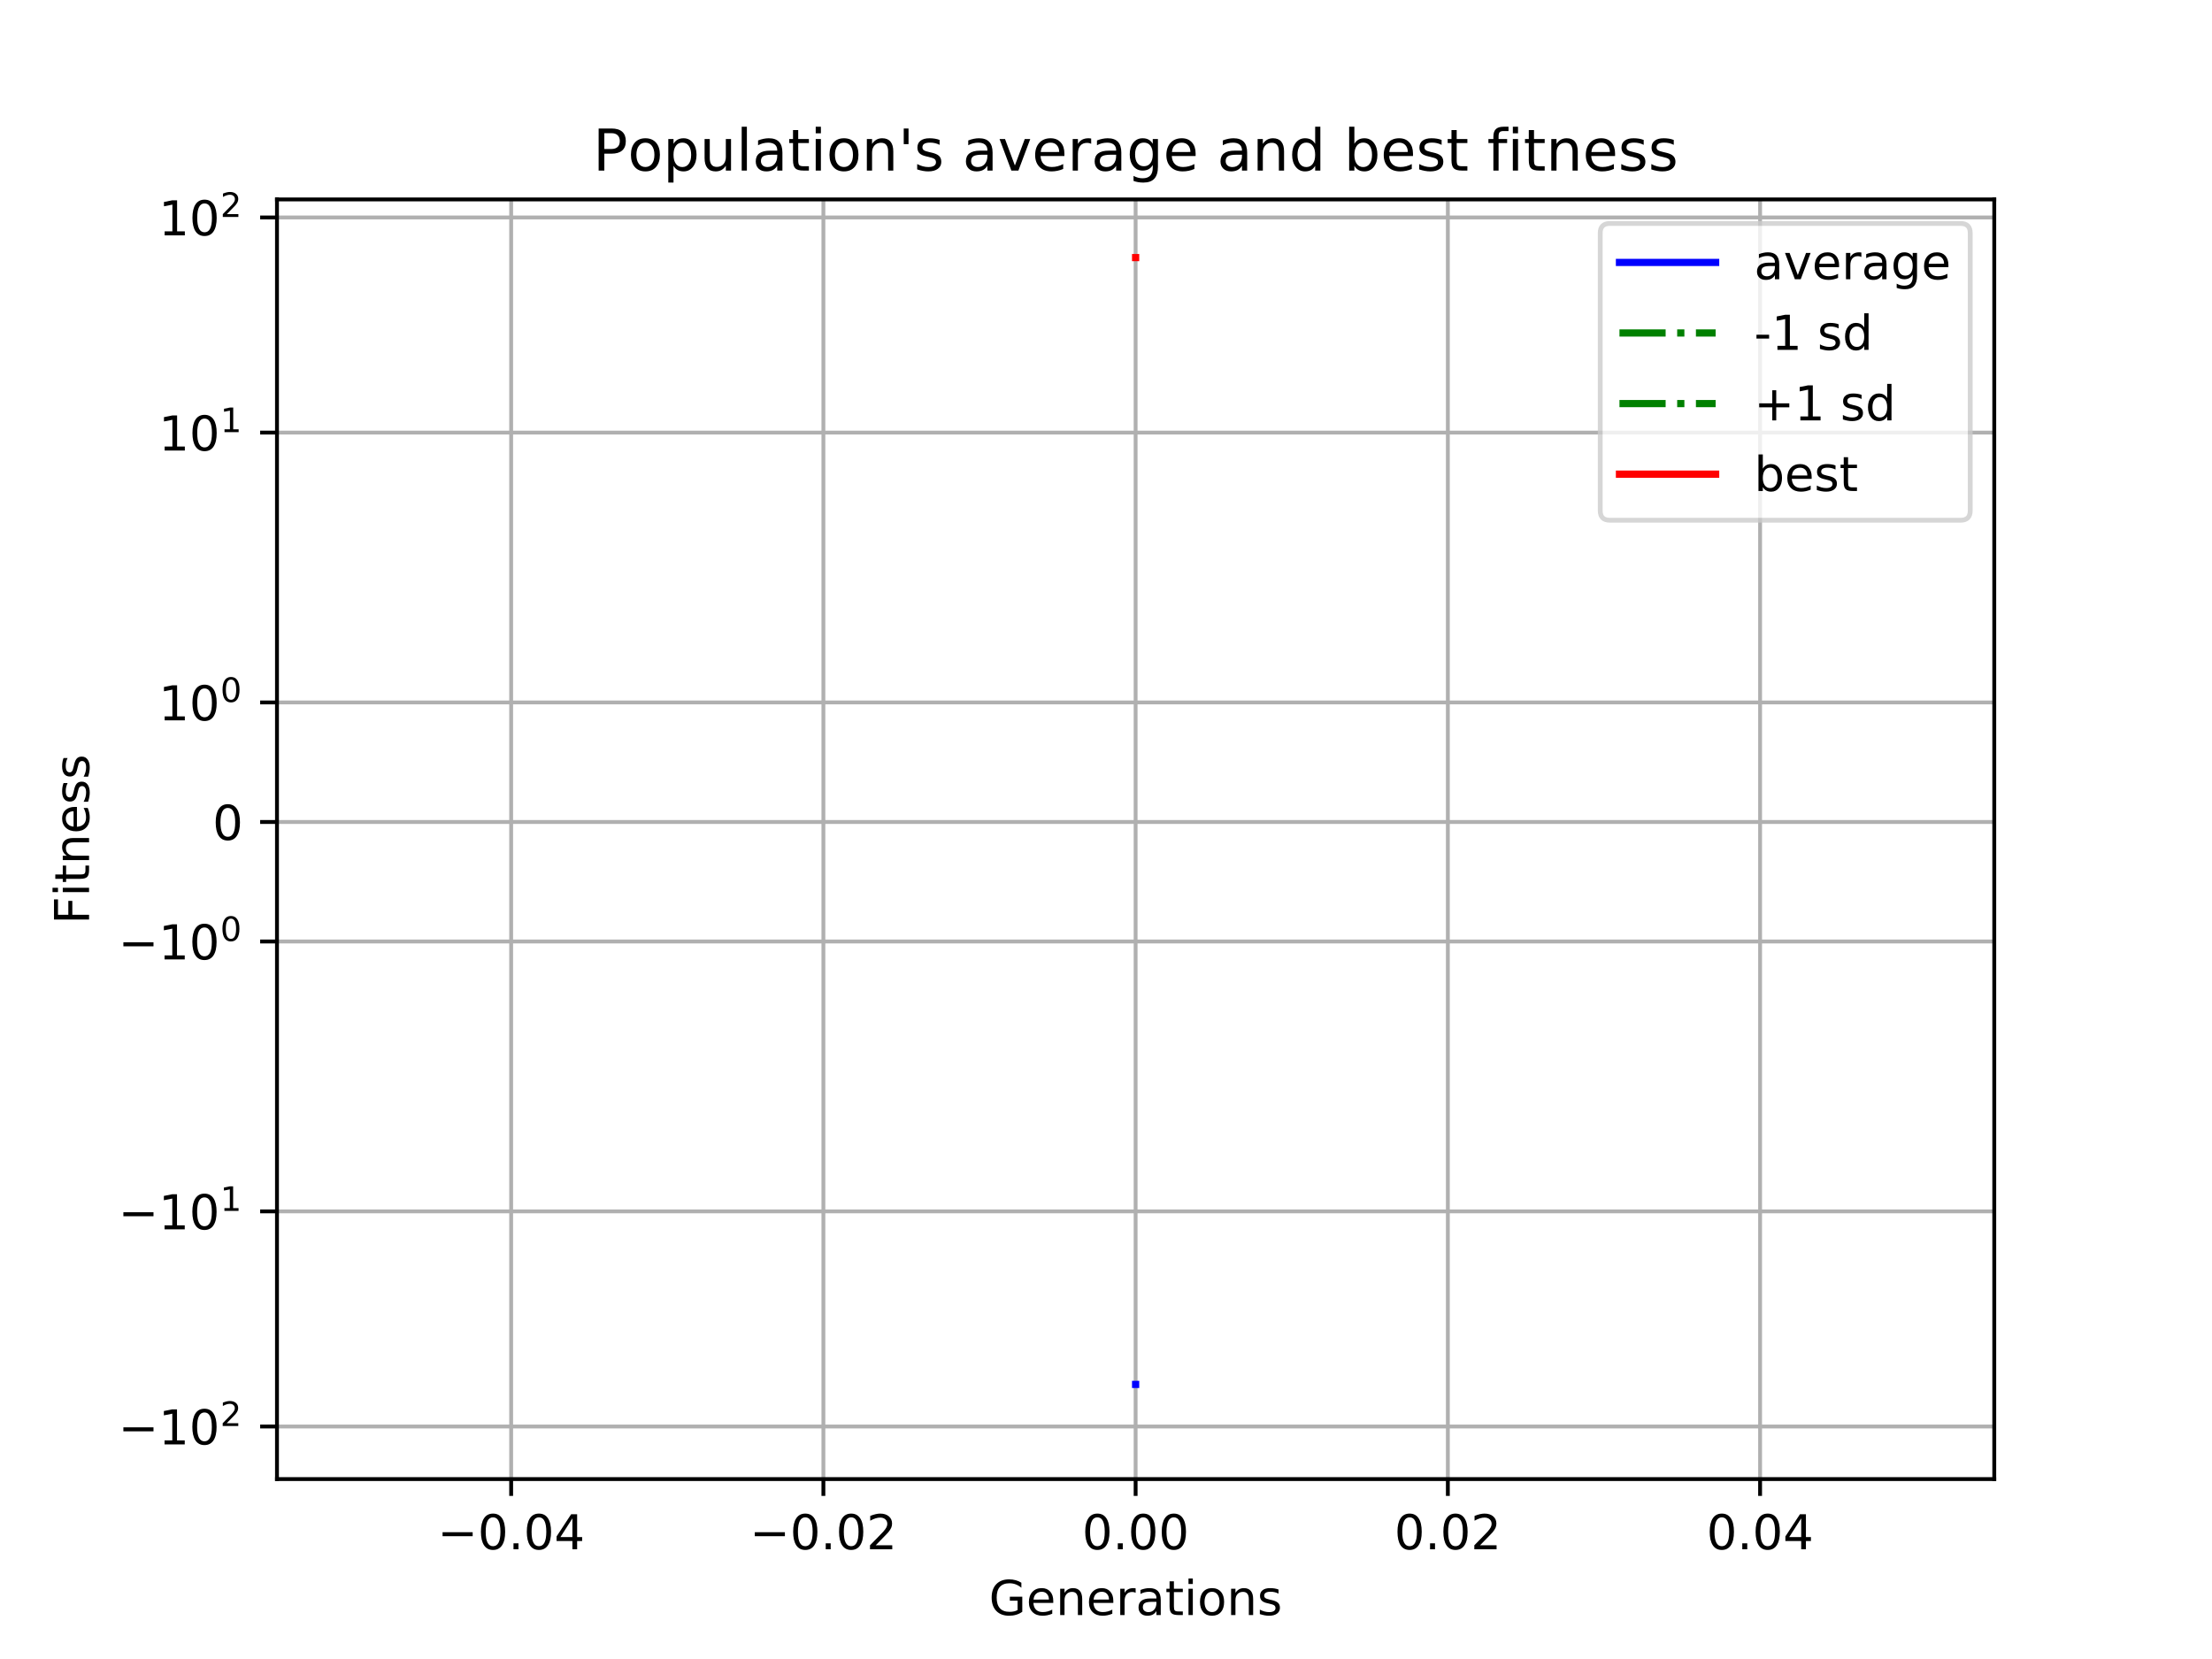
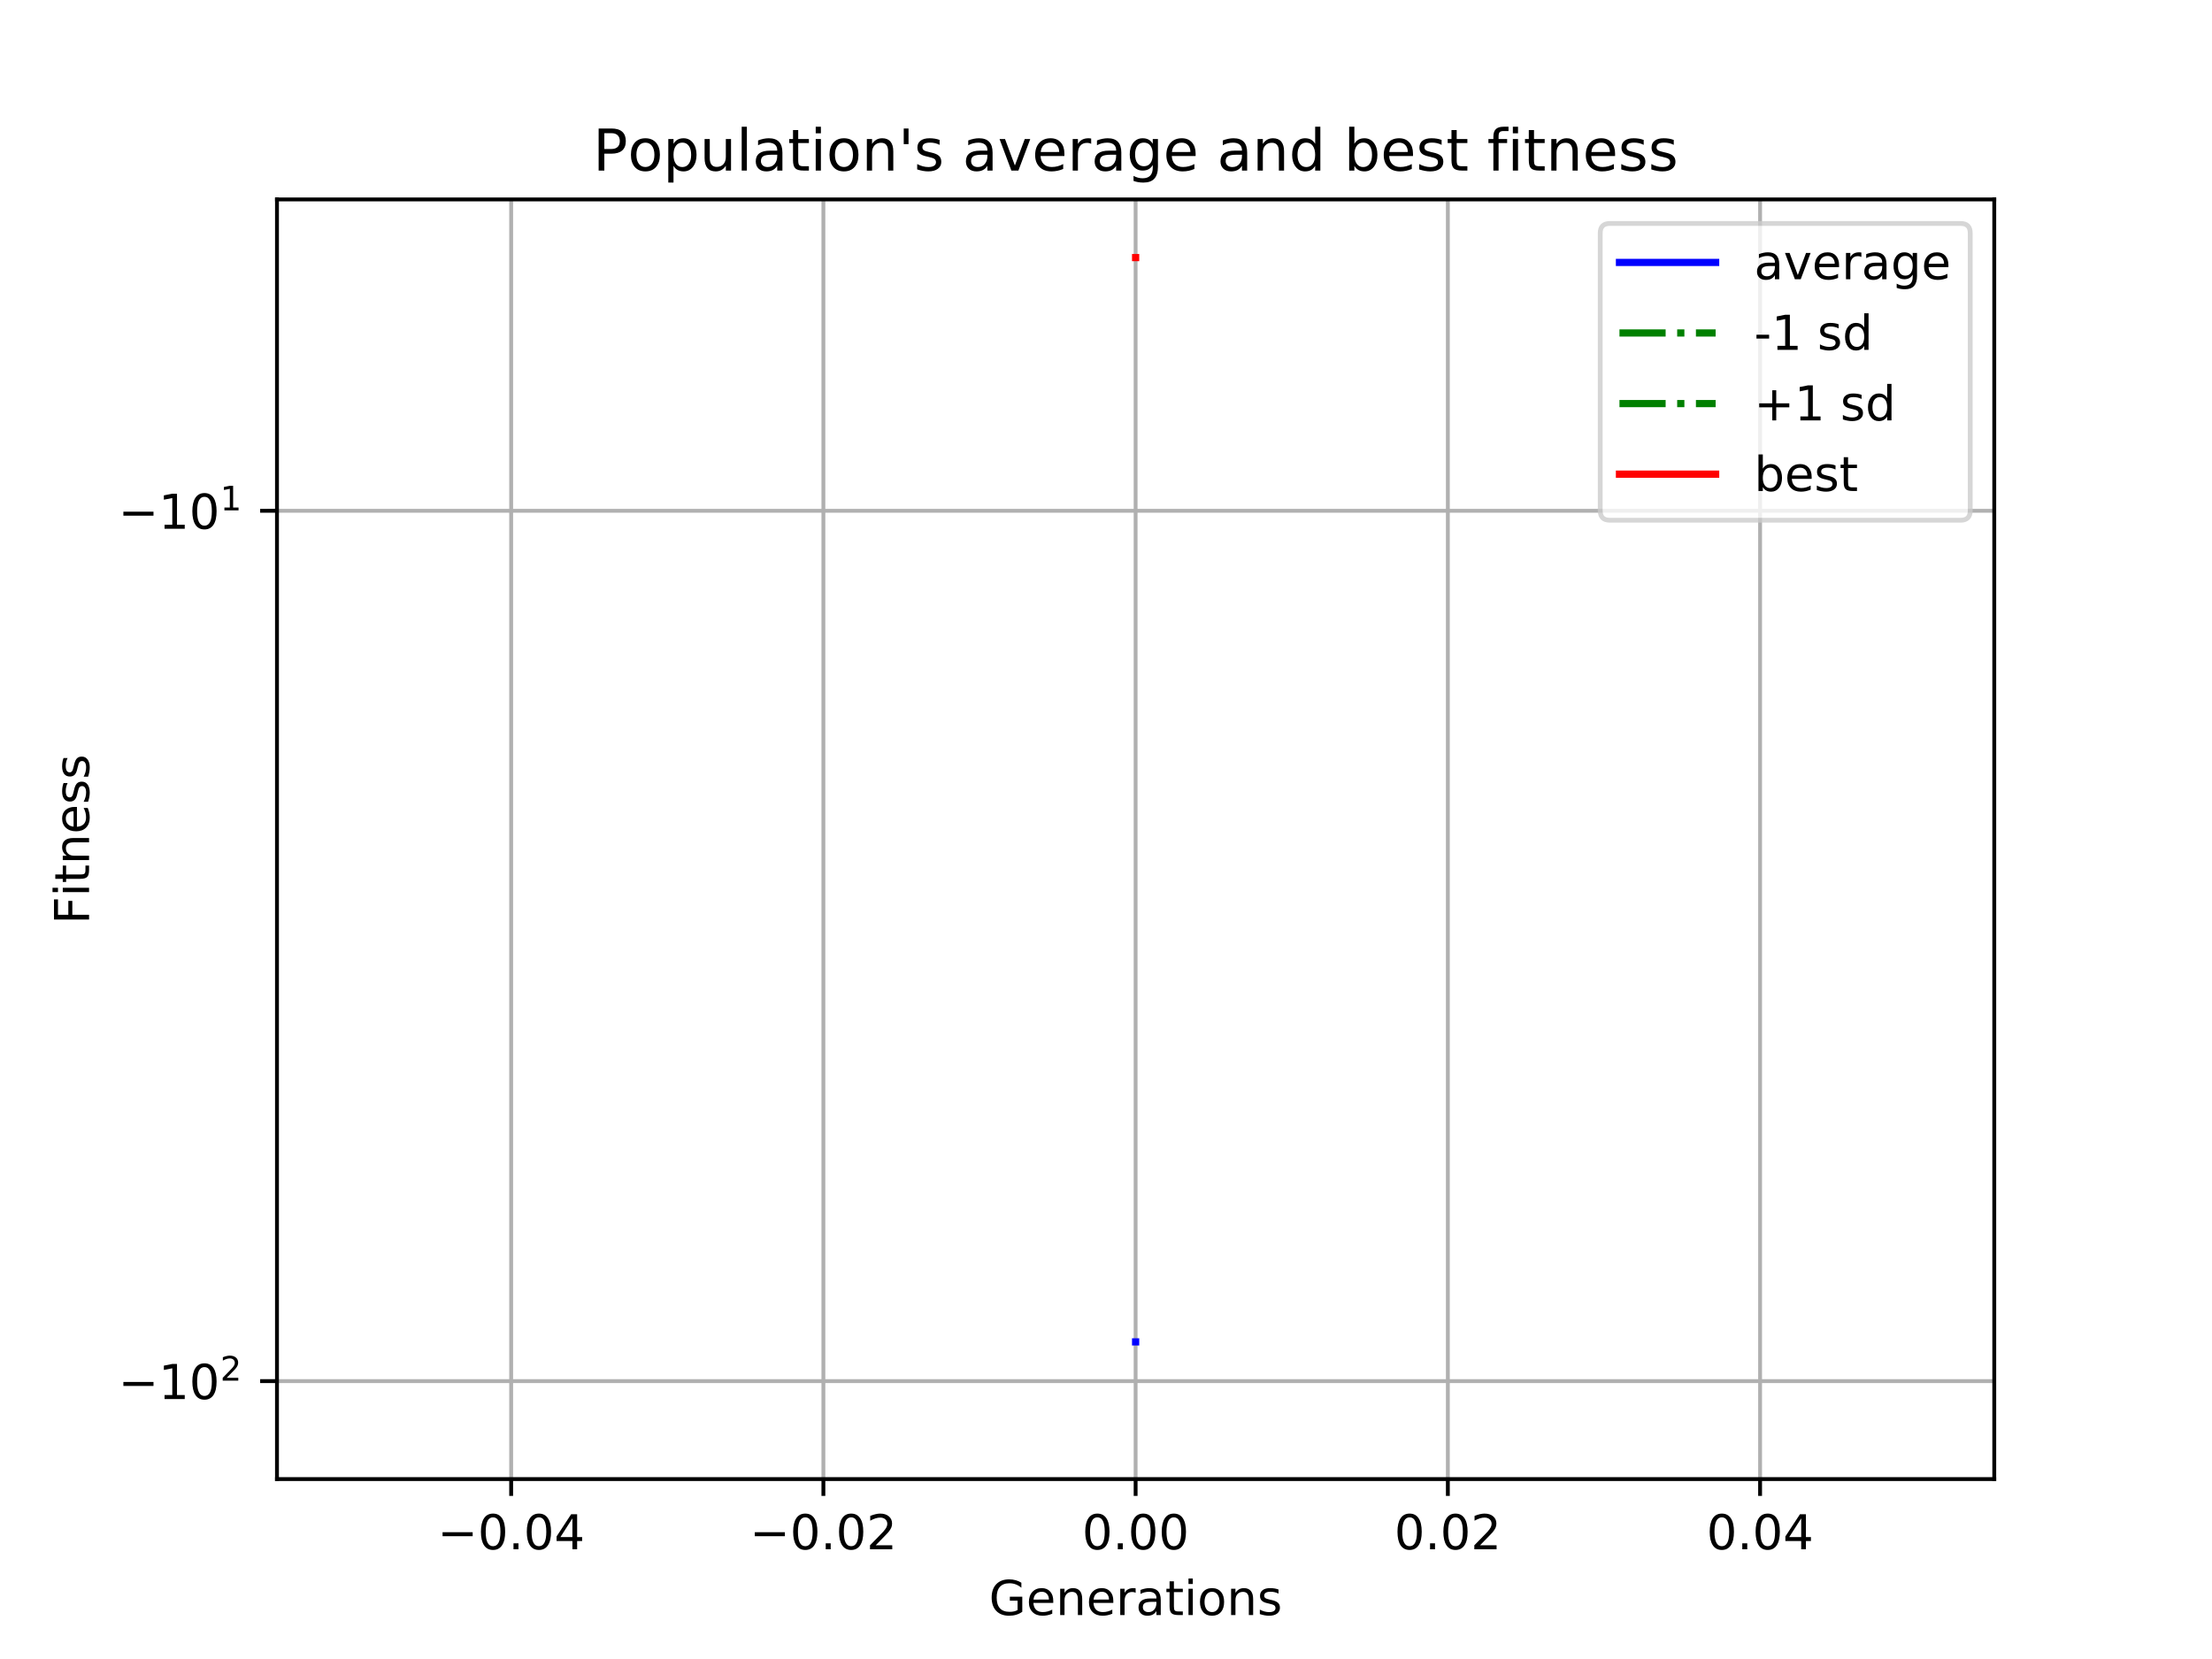
<svg xmlns="http://www.w3.org/2000/svg" xmlns:xlink="http://www.w3.org/1999/xlink" height="345pt" version="1.1" viewBox="0 0 460 345" width="460pt">
  <defs>
    <style type="text/css">
*{stroke-linecap:butt;stroke-linejoin:round;}
  </style>
  </defs>
  <g id="figure_1">
    <g id="patch_1">
      <path d="M 0 345.6  L 460.8 345.6  L 460.8 0  L 0 0  z " style="fill:#ffffff;" />
    </g>
    <g id="axes_1">
      <g id="patch_2">
        <path d="M 57.6 307.584  L 414.72 307.584  L 414.72 41.472  L 57.6 41.472  z " style="fill:#ffffff;" />
      </g>
      <g id="matplotlib.axis_1">
        <g id="xtick_1">
          <g id="line2d_1">
-             <path clip-path="url(#p52d08fb0df)" d="M 106.298 307.584  L 106.298 41.472  " style="fill:none;stroke:#b0b0b0;stroke-linecap:square;stroke-width:0.8;" />
+             <path clip-path="url(#pa770a884a7)" d="M 106.298 307.584  L 106.298 41.472  " style="fill:none;stroke:#b0b0b0;stroke-linecap:square;stroke-width:0.8;" />
          </g>
          <g id="line2d_2">
            <defs>
-               <path d="M 0 0  L 0 3.5  " id="m5a8bbf8c90" style="stroke:#000000;stroke-width:0.8;" />
-             </defs>
-             <g>
-               <use style="stroke:#000000;stroke-width:0.8;" x="106.298" xlink:href="#m5a8bbf8c90" y="307.584" />
+               <path d="M 0 0  L 0 3.5  " id="m10d693695e" style="stroke:#000000;stroke-width:0.8;" />
+             </defs>
+             <g>
+               <use style="stroke:#000000;stroke-width:0.8;" x="106.298" xlink:href="#m10d693695e" y="307.584" />
            </g>
          </g>
          <g id="text_1">
            <defs>
              <path d="M 10.594 35.5  L 73.188 35.5  L 73.188 27.203  L 10.594 27.203  z " id="DejaVuSans-2212" />
              <path d="M 31.781 66.406  Q 24.172 66.406 20.328 58.906  Q 16.5 51.422 16.5 36.375  Q 16.5 21.391 20.328 13.891  Q 24.172 6.391 31.781 6.391  Q 39.453 6.391 43.281 13.891  Q 47.125 21.391 47.125 36.375  Q 47.125 51.422 43.281 58.906  Q 39.453 66.406 31.781 66.406  z M 31.781 74.219  Q 44.047 74.219 50.516 64.516  Q 56.984 54.828 56.984 36.375  Q 56.984 17.969 50.516 8.266  Q 44.047 -1.422 31.781 -1.422  Q 19.531 -1.422 13.062 8.266  Q 6.594 17.969 6.594 36.375  Q 6.594 54.828 13.062 64.516  Q 19.531 74.219 31.781 74.219  z " id="DejaVuSans-30" />
              <path d="M 10.688 12.406  L 21 12.406  L 21 0  L 10.688 0  z " id="DejaVuSans-2e" />
              <path d="M 37.797 64.312  L 12.891 25.391  L 37.797 25.391  z M 35.203 72.906  L 47.609 72.906  L 47.609 25.391  L 58.016 25.391  L 58.016 17.188  L 47.609 17.188  L 47.609 0  L 37.797 0  L 37.797 17.188  L 4.891 17.188  L 4.891 26.703  z " id="DejaVuSans-34" />
            </defs>
            <g transform="translate(90.97553 322.1824)scale(0.1 -0.1)">
              <use xlink:href="#DejaVuSans-2212" />
              <use x="83.789" xlink:href="#DejaVuSans-30" />
              <use x="147.412" xlink:href="#DejaVuSans-2e" />
              <use x="179.199" xlink:href="#DejaVuSans-30" />
              <use x="242.822" xlink:href="#DejaVuSans-34" />
            </g>
          </g>
        </g>
        <g id="xtick_2">
          <g id="line2d_3">
-             <path clip-path="url(#p52d08fb0df)" d="M 171.229 307.584  L 171.229 41.472  " style="fill:none;stroke:#b0b0b0;stroke-linecap:square;stroke-width:0.8;" />
+             <path clip-path="url(#pa770a884a7)" d="M 171.229 307.584  L 171.229 41.472  " style="fill:none;stroke:#b0b0b0;stroke-linecap:square;stroke-width:0.8;" />
          </g>
          <g id="line2d_4">
            <g>
-               <use style="stroke:#000000;stroke-width:0.8;" x="171.229" xlink:href="#m5a8bbf8c90" y="307.584" />
+               <use style="stroke:#000000;stroke-width:0.8;" x="171.229" xlink:href="#m10d693695e" y="307.584" />
            </g>
          </g>
          <g id="text_2">
            <defs>
              <path d="M 19.188 8.297  L 53.609 8.297  L 53.609 0  L 7.328 0  L 7.328 8.297  Q 12.938 14.109 22.625 23.891  Q 32.328 33.688 34.812 36.531  Q 39.547 41.844 41.422 45.531  Q 43.312 49.219 43.312 52.781  Q 43.312 58.594 39.234 62.25  Q 35.156 65.922 28.609 65.922  Q 23.969 65.922 18.812 64.312  Q 13.672 62.703 7.812 59.422  L 7.812 69.391  Q 13.766 71.781 18.938 73  Q 24.125 74.219 28.422 74.219  Q 39.75 74.219 46.484 68.547  Q 53.219 62.891 53.219 53.422  Q 53.219 48.922 51.531 44.891  Q 49.859 40.875 45.406 35.406  Q 44.188 33.984 37.641 27.219  Q 31.109 20.453 19.188 8.297  z " id="DejaVuSans-32" />
            </defs>
            <g transform="translate(155.9064 322.1824)scale(0.1 -0.1)">
              <use xlink:href="#DejaVuSans-2212" />
              <use x="83.789" xlink:href="#DejaVuSans-30" />
              <use x="147.412" xlink:href="#DejaVuSans-2e" />
              <use x="179.199" xlink:href="#DejaVuSans-30" />
              <use x="242.822" xlink:href="#DejaVuSans-32" />
            </g>
          </g>
        </g>
        <g id="xtick_3">
          <g id="line2d_5">
-             <path clip-path="url(#p52d08fb0df)" d="M 236.16 307.584  L 236.16 41.472  " style="fill:none;stroke:#b0b0b0;stroke-linecap:square;stroke-width:0.8;" />
+             <path clip-path="url(#pa770a884a7)" d="M 236.16 307.584  L 236.16 41.472  " style="fill:none;stroke:#b0b0b0;stroke-linecap:square;stroke-width:0.8;" />
          </g>
          <g id="line2d_6">
            <g>
-               <use style="stroke:#000000;stroke-width:0.8;" x="236.16" xlink:href="#m5a8bbf8c90" y="307.584" />
+               <use style="stroke:#000000;stroke-width:0.8;" x="236.16" xlink:href="#m10d693695e" y="307.584" />
            </g>
          </g>
          <g id="text_3">
            <g transform="translate(225.0272 322.1824)scale(0.1 -0.1)">
              <use xlink:href="#DejaVuSans-30" />
              <use x="63.623" xlink:href="#DejaVuSans-2e" />
              <use x="95.41" xlink:href="#DejaVuSans-30" />
              <use x="159.033" xlink:href="#DejaVuSans-30" />
            </g>
          </g>
        </g>
        <g id="xtick_4">
          <g id="line2d_7">
-             <path clip-path="url(#p52d08fb0df)" d="M 301.091 307.584  L 301.091 41.472  " style="fill:none;stroke:#b0b0b0;stroke-linecap:square;stroke-width:0.8;" />
+             <path clip-path="url(#pa770a884a7)" d="M 301.091 307.584  L 301.091 41.472  " style="fill:none;stroke:#b0b0b0;stroke-linecap:square;stroke-width:0.8;" />
          </g>
          <g id="line2d_8">
            <g>
-               <use style="stroke:#000000;stroke-width:0.8;" x="301.091" xlink:href="#m5a8bbf8c90" y="307.584" />
+               <use style="stroke:#000000;stroke-width:0.8;" x="301.091" xlink:href="#m10d693695e" y="307.584" />
            </g>
          </g>
          <g id="text_4">
            <g transform="translate(289.9581 322.1824)scale(0.1 -0.1)">
              <use xlink:href="#DejaVuSans-30" />
              <use x="63.623" xlink:href="#DejaVuSans-2e" />
              <use x="95.41" xlink:href="#DejaVuSans-30" />
              <use x="159.033" xlink:href="#DejaVuSans-32" />
            </g>
          </g>
        </g>
        <g id="xtick_5">
          <g id="line2d_9">
-             <path clip-path="url(#p52d08fb0df)" d="M 366.022 307.584  L 366.022 41.472  " style="fill:none;stroke:#b0b0b0;stroke-linecap:square;stroke-width:0.8;" />
+             <path clip-path="url(#pa770a884a7)" d="M 366.022 307.584  L 366.022 41.472  " style="fill:none;stroke:#b0b0b0;stroke-linecap:square;stroke-width:0.8;" />
          </g>
          <g id="line2d_10">
            <g>
-               <use style="stroke:#000000;stroke-width:0.8;" x="366.022" xlink:href="#m5a8bbf8c90" y="307.584" />
+               <use style="stroke:#000000;stroke-width:0.8;" x="366.022" xlink:href="#m10d693695e" y="307.584" />
            </g>
          </g>
          <g id="text_5">
            <g transform="translate(354.889 322.1824)scale(0.1 -0.1)">
              <use xlink:href="#DejaVuSans-30" />
              <use x="63.623" xlink:href="#DejaVuSans-2e" />
              <use x="95.41" xlink:href="#DejaVuSans-30" />
              <use x="159.033" xlink:href="#DejaVuSans-34" />
            </g>
          </g>
        </g>
        <g id="text_6">
          <defs>
            <path d="M 59.516 10.406  L 59.516 29.984  L 43.406 29.984  L 43.406 38.094  L 69.281 38.094  L 69.281 6.781  Q 63.578 2.734 56.688 0.656  Q 49.812 -1.422 42 -1.422  Q 24.906 -1.422 15.25 8.562  Q 5.609 18.562 5.609 36.375  Q 5.609 54.25 15.25 64.234  Q 24.906 74.219 42 74.219  Q 49.125 74.219 55.547 72.453  Q 61.969 70.703 67.391 67.281  L 67.391 56.781  Q 61.922 61.422 55.766 63.766  Q 49.609 66.109 42.828 66.109  Q 29.438 66.109 22.719 58.641  Q 16.016 51.172 16.016 36.375  Q 16.016 21.625 22.719 14.156  Q 29.438 6.688 42.828 6.688  Q 48.047 6.688 52.141 7.594  Q 56.25 8.5 59.516 10.406  z " id="DejaVuSans-47" />
            <path d="M 56.203 29.594  L 56.203 25.203  L 14.891 25.203  Q 15.484 15.922 20.484 11.062  Q 25.484 6.203 34.422 6.203  Q 39.594 6.203 44.453 7.469  Q 49.312 8.734 54.109 11.281  L 54.109 2.781  Q 49.266 0.734 44.188 -0.344  Q 39.109 -1.422 33.891 -1.422  Q 20.797 -1.422 13.156 6.188  Q 5.516 13.812 5.516 26.812  Q 5.516 40.234 12.766 48.109  Q 20.016 56 32.328 56  Q 43.359 56 49.781 48.891  Q 56.203 41.797 56.203 29.594  z M 47.219 32.234  Q 47.125 39.594 43.094 43.984  Q 39.062 48.391 32.422 48.391  Q 24.906 48.391 20.391 44.141  Q 15.875 39.891 15.188 32.172  z " id="DejaVuSans-65" />
            <path d="M 54.891 33.016  L 54.891 0  L 45.906 0  L 45.906 32.719  Q 45.906 40.484 42.875 44.328  Q 39.844 48.188 33.797 48.188  Q 26.516 48.188 22.312 43.547  Q 18.109 38.922 18.109 30.906  L 18.109 0  L 9.078 0  L 9.078 54.688  L 18.109 54.688  L 18.109 46.188  Q 21.344 51.125 25.703 53.562  Q 30.078 56 35.797 56  Q 45.219 56 50.047 50.172  Q 54.891 44.344 54.891 33.016  z " id="DejaVuSans-6e" />
            <path d="M 41.109 46.297  Q 39.594 47.172 37.812 47.578  Q 36.031 48 33.891 48  Q 26.266 48 22.188 43.047  Q 18.109 38.094 18.109 28.812  L 18.109 0  L 9.078 0  L 9.078 54.688  L 18.109 54.688  L 18.109 46.188  Q 20.953 51.172 25.484 53.578  Q 30.031 56 36.531 56  Q 37.453 56 38.578 55.875  Q 39.703 55.766 41.062 55.516  z " id="DejaVuSans-72" />
            <path d="M 34.281 27.484  Q 23.391 27.484 19.188 25  Q 14.984 22.516 14.984 16.5  Q 14.984 11.719 18.141 8.906  Q 21.297 6.109 26.703 6.109  Q 34.188 6.109 38.703 11.406  Q 43.219 16.703 43.219 25.484  L 43.219 27.484  z M 52.203 31.203  L 52.203 0  L 43.219 0  L 43.219 8.297  Q 40.141 3.328 35.547 0.953  Q 30.953 -1.422 24.312 -1.422  Q 15.922 -1.422 10.953 3.297  Q 6 8.016 6 15.922  Q 6 25.141 12.172 29.828  Q 18.359 34.516 30.609 34.516  L 43.219 34.516  L 43.219 35.406  Q 43.219 41.609 39.141 45  Q 35.062 48.391 27.688 48.391  Q 23 48.391 18.547 47.266  Q 14.109 46.141 10.016 43.891  L 10.016 52.203  Q 14.938 54.109 19.578 55.047  Q 24.219 56 28.609 56  Q 40.484 56 46.344 49.844  Q 52.203 43.703 52.203 31.203  z " id="DejaVuSans-61" />
            <path d="M 18.312 70.219  L 18.312 54.688  L 36.812 54.688  L 36.812 47.703  L 18.312 47.703  L 18.312 18.016  Q 18.312 11.328 20.141 9.422  Q 21.969 7.516 27.594 7.516  L 36.812 7.516  L 36.812 0  L 27.594 0  Q 17.188 0 13.234 3.875  Q 9.281 7.766 9.281 18.016  L 9.281 47.703  L 2.688 47.703  L 2.688 54.688  L 9.281 54.688  L 9.281 70.219  z " id="DejaVuSans-74" />
            <path d="M 9.422 54.688  L 18.406 54.688  L 18.406 0  L 9.422 0  z M 9.422 75.984  L 18.406 75.984  L 18.406 64.594  L 9.422 64.594  z " id="DejaVuSans-69" />
            <path d="M 30.609 48.391  Q 23.391 48.391 19.188 42.75  Q 14.984 37.109 14.984 27.297  Q 14.984 17.484 19.156 11.844  Q 23.344 6.203 30.609 6.203  Q 37.797 6.203 41.984 11.859  Q 46.188 17.531 46.188 27.297  Q 46.188 37.016 41.984 42.703  Q 37.797 48.391 30.609 48.391  z M 30.609 56  Q 42.328 56 49.016 48.375  Q 55.719 40.766 55.719 27.297  Q 55.719 13.875 49.016 6.219  Q 42.328 -1.422 30.609 -1.422  Q 18.844 -1.422 12.172 6.219  Q 5.516 13.875 5.516 27.297  Q 5.516 40.766 12.172 48.375  Q 18.844 56 30.609 56  z " id="DejaVuSans-6f" />
            <path d="M 44.281 53.078  L 44.281 44.578  Q 40.484 46.531 36.375 47.5  Q 32.281 48.484 27.875 48.484  Q 21.188 48.484 17.844 46.438  Q 14.5 44.391 14.5 40.281  Q 14.5 37.156 16.891 35.375  Q 19.281 33.594 26.516 31.984  L 29.594 31.297  Q 39.156 29.25 43.188 25.516  Q 47.219 21.781 47.219 15.094  Q 47.219 7.469 41.188 3.016  Q 35.156 -1.422 24.609 -1.422  Q 20.219 -1.422 15.453 -0.562  Q 10.688 0.297 5.422 2  L 5.422 11.281  Q 10.406 8.688 15.234 7.391  Q 20.062 6.109 24.812 6.109  Q 31.156 6.109 34.562 8.281  Q 37.984 10.453 37.984 14.406  Q 37.984 18.062 35.516 20.016  Q 33.062 21.969 24.703 23.781  L 21.578 24.516  Q 13.234 26.266 9.516 29.906  Q 5.812 33.547 5.812 39.891  Q 5.812 47.609 11.281 51.797  Q 16.75 56 26.812 56  Q 31.781 56 36.172 55.266  Q 40.578 54.547 44.281 53.078  z " id="DejaVuSans-73" />
          </defs>
          <g transform="translate(205.6623 335.8606)scale(0.1 -0.1)">
            <use xlink:href="#DejaVuSans-47" />
            <use x="77.49" xlink:href="#DejaVuSans-65" />
            <use x="139.014" xlink:href="#DejaVuSans-6e" />
            <use x="202.393" xlink:href="#DejaVuSans-65" />
            <use x="263.916" xlink:href="#DejaVuSans-72" />
            <use x="305.029" xlink:href="#DejaVuSans-61" />
            <use x="366.309" xlink:href="#DejaVuSans-74" />
            <use x="405.518" xlink:href="#DejaVuSans-69" />
            <use x="433.301" xlink:href="#DejaVuSans-6f" />
            <use x="494.482" xlink:href="#DejaVuSans-6e" />
            <use x="557.861" xlink:href="#DejaVuSans-73" />
          </g>
        </g>
      </g>
      <g id="matplotlib.axis_2">
        <g id="ytick_1">
          <g id="line2d_11">
-             <path clip-path="url(#p52d08fb0df)" d="M 57.6 296.65  L 414.72 296.65  " style="fill:none;stroke:#b0b0b0;stroke-linecap:square;stroke-width:0.8;" />
+             <path clip-path="url(#pa770a884a7)" d="M 57.6 287.213  L 414.72 287.213  " style="fill:none;stroke:#b0b0b0;stroke-linecap:square;stroke-width:0.8;" />
          </g>
          <g id="line2d_12">
            <defs>
-               <path d="M 0 0  L -3.5 0  " id="m4d633718d9" style="stroke:#000000;stroke-width:0.8;" />
-             </defs>
-             <g>
-               <use style="stroke:#000000;stroke-width:0.8;" x="57.6" xlink:href="#m4d633718d9" y="296.65" />
+               <path d="M 0 0  L -3.5 0  " id="m87022a493d" style="stroke:#000000;stroke-width:0.8;" />
+             </defs>
+             <g>
+               <use style="stroke:#000000;stroke-width:0.8;" x="57.6" xlink:href="#m87022a493d" y="287.213" />
            </g>
          </g>
          <g id="text_7">
            <defs>
              <path d="M 12.406 8.297  L 28.516 8.297  L 28.516 63.922  L 10.984 60.406  L 10.984 69.391  L 28.422 72.906  L 38.281 72.906  L 38.281 8.297  L 54.391 8.297  L 54.391 0  L 12.406 0  z " id="DejaVuSans-31" />
            </defs>
-             <g transform="translate(24.6 300.4496)scale(0.1 -0.1)">
+             <g transform="translate(24.6 291.0123)scale(0.1 -0.1)">
              <use transform="translate(0 0.765625)" xlink:href="#DejaVuSans-2212" />
              <use transform="translate(83.78906 0.765625)" xlink:href="#DejaVuSans-31" />
              <use transform="translate(147.4121 0.765625)" xlink:href="#DejaVuSans-30" />
              <use transform="translate(211.9922 39.04688)scale(0.7)" xlink:href="#DejaVuSans-32" />
            </g>
          </g>
        </g>
        <g id="ytick_2">
          <g id="line2d_13">
-             <path clip-path="url(#p52d08fb0df)" d="M 57.6 251.913  L 414.72 251.913  " style="fill:none;stroke:#b0b0b0;stroke-linecap:square;stroke-width:0.8;" />
+             <path clip-path="url(#pa770a884a7)" d="M 57.6 106.226  L 414.72 106.226  " style="fill:none;stroke:#b0b0b0;stroke-linecap:square;stroke-width:0.8;" />
          </g>
          <g id="line2d_14">
            <g>
-               <use style="stroke:#000000;stroke-width:0.8;" x="57.6" xlink:href="#m4d633718d9" y="251.913" />
+               <use style="stroke:#000000;stroke-width:0.8;" x="57.6" xlink:href="#m87022a493d" y="106.226" />
            </g>
          </g>
          <g id="text_8">
-             <g transform="translate(24.6 255.7123)scale(0.1 -0.1)">
+             <g transform="translate(24.6 110.0257)scale(0.1 -0.1)">
              <use transform="translate(0 0.684375)" xlink:href="#DejaVuSans-2212" />
              <use transform="translate(83.78906 0.684375)" xlink:href="#DejaVuSans-31" />
              <use transform="translate(147.4121 0.684375)" xlink:href="#DejaVuSans-30" />
              <use transform="translate(211.9922 38.96563)scale(0.7)" xlink:href="#DejaVuSans-31" />
            </g>
          </g>
        </g>
        <g id="ytick_3">
          <g id="line2d_15">
-             <path clip-path="url(#p52d08fb0df)" d="M 57.6 195.789  L 414.72 195.789  " style="fill:none;stroke:#b0b0b0;stroke-linecap:square;stroke-width:0.8;" />
-           </g>
+             <defs>
+               <path d="M 0 0  L -2 0  " id="m159436194c" style="stroke:#000000;stroke-width:0.6;" />
+             </defs>
+             <g>
+               <use style="stroke:#000000;stroke-width:0.6;" x="57.6" xlink:href="#m159436194c" y="287.213" />
+             </g>
+           </g>
+         </g>
+         <g id="ytick_4">
          <g id="line2d_16">
            <g>
-               <use style="stroke:#000000;stroke-width:0.8;" x="57.6" xlink:href="#m4d633718d9" y="195.789" />
-             </g>
-           </g>
-           <g id="text_9">
-             <g transform="translate(24.6 199.5883)scale(0.1 -0.1)">
-               <use transform="translate(0 0.765625)" xlink:href="#DejaVuSans-2212" />
-               <use transform="translate(83.78906 0.765625)" xlink:href="#DejaVuSans-31" />
-               <use transform="translate(147.4121 0.765625)" xlink:href="#DejaVuSans-30" />
-               <use transform="translate(211.9922 39.04688)scale(0.7)" xlink:href="#DejaVuSans-30" />
-             </g>
-           </g>
-         </g>
-         <g id="ytick_4">
-           <g id="line2d_17">
-             <path clip-path="url(#p52d08fb0df)" d="M 57.6 170.935  L 414.72 170.935  " style="fill:none;stroke:#b0b0b0;stroke-linecap:square;stroke-width:0.8;" />
-           </g>
-           <g id="line2d_18">
-             <g>
-               <use style="stroke:#000000;stroke-width:0.8;" x="57.6" xlink:href="#m4d633718d9" y="170.935" />
-             </g>
-           </g>
-           <g id="text_10">
-             <g transform="translate(44.2 174.7342)scale(0.1 -0.1)">
-               <use transform="translate(0 0.78125)" xlink:href="#DejaVuSans-30" />
-             </g>
-           </g>
-         </g>
-         <g id="ytick_5">
-           <g id="line2d_19">
-             <path clip-path="url(#p52d08fb0df)" d="M 57.6 146.081  L 414.72 146.081  " style="fill:none;stroke:#b0b0b0;stroke-linecap:square;stroke-width:0.8;" />
-           </g>
-           <g id="line2d_20">
-             <g>
-               <use style="stroke:#000000;stroke-width:0.8;" x="57.6" xlink:href="#m4d633718d9" y="146.081" />
-             </g>
-           </g>
-           <g id="text_11">
-             <g transform="translate(33 149.8802)scale(0.1 -0.1)">
-               <use transform="translate(0 0.765625)" xlink:href="#DejaVuSans-31" />
-               <use transform="translate(63.62305 0.765625)" xlink:href="#DejaVuSans-30" />
-               <use transform="translate(128.2031 39.04688)scale(0.7)" xlink:href="#DejaVuSans-30" />
-             </g>
-           </g>
-         </g>
-         <g id="ytick_6">
-           <g id="line2d_21">
-             <path clip-path="url(#p52d08fb0df)" d="M 57.6 89.957  L 414.72 89.957  " style="fill:none;stroke:#b0b0b0;stroke-linecap:square;stroke-width:0.8;" />
-           </g>
-           <g id="line2d_22">
-             <g>
-               <use style="stroke:#000000;stroke-width:0.8;" x="57.6" xlink:href="#m4d633718d9" y="89.957" />
-             </g>
-           </g>
-           <g id="text_12">
-             <g transform="translate(33 93.75612)scale(0.1 -0.1)">
-               <use transform="translate(0 0.684375)" xlink:href="#DejaVuSans-31" />
-               <use transform="translate(63.62305 0.684375)" xlink:href="#DejaVuSans-30" />
-               <use transform="translate(128.2031 38.96563)scale(0.7)" xlink:href="#DejaVuSans-31" />
-             </g>
-           </g>
-         </g>
-         <g id="ytick_7">
-           <g id="line2d_23">
-             <path clip-path="url(#p52d08fb0df)" d="M 57.6 45.22  L 414.72 45.22  " style="fill:none;stroke:#b0b0b0;stroke-linecap:square;stroke-width:0.8;" />
-           </g>
-           <g id="line2d_24">
-             <g>
-               <use style="stroke:#000000;stroke-width:0.8;" x="57.6" xlink:href="#m4d633718d9" y="45.22" />
-             </g>
-           </g>
-           <g id="text_13">
-             <g transform="translate(33 49.01883)scale(0.1 -0.1)">
-               <use transform="translate(0 0.765625)" xlink:href="#DejaVuSans-31" />
-               <use transform="translate(63.62305 0.765625)" xlink:href="#DejaVuSans-30" />
-               <use transform="translate(128.2031 39.04688)scale(0.7)" xlink:href="#DejaVuSans-32" />
-             </g>
-           </g>
-         </g>
-         <g id="ytick_8">
-           <g id="line2d_25">
-             <defs>
-               <path d="M 0 0  L -2 0  " id="m4b3ad5af34" style="stroke:#000000;stroke-width:0.6;" />
-             </defs>
-             <g>
-               <use style="stroke:#000000;stroke-width:0.6;" x="57.6" xlink:href="#m4b3ad5af34" y="296.65" />
-             </g>
-           </g>
-         </g>
-         <g id="ytick_9">
-           <g id="line2d_26">
-             <g>
-               <use style="stroke:#000000;stroke-width:0.6;" x="57.6" xlink:href="#m4b3ad5af34" y="251.913" />
-             </g>
-           </g>
-         </g>
-         <g id="ytick_10">
-           <g id="line2d_27">
-             <g>
-               <use style="stroke:#000000;stroke-width:0.6;" x="57.6" xlink:href="#m4b3ad5af34" y="195.789" />
-             </g>
-           </g>
-         </g>
-         <g id="ytick_11">
-           <g id="line2d_28">
-             <g>
-               <use style="stroke:#000000;stroke-width:0.6;" x="57.6" xlink:href="#m4b3ad5af34" y="170.935" />
-             </g>
-           </g>
-         </g>
-         <g id="ytick_12">
-           <g id="line2d_29">
-             <g>
-               <use style="stroke:#000000;stroke-width:0.6;" x="57.6" xlink:href="#m4b3ad5af34" y="146.081" />
-             </g>
-           </g>
-         </g>
-         <g id="ytick_13">
-           <g id="line2d_30">
-             <g>
-               <use style="stroke:#000000;stroke-width:0.6;" x="57.6" xlink:href="#m4b3ad5af34" y="89.957" />
-             </g>
-           </g>
-         </g>
-         <g id="ytick_14">
-           <g id="line2d_31">
-             <g>
-               <use style="stroke:#000000;stroke-width:0.6;" x="57.6" xlink:href="#m4b3ad5af34" y="45.22" />
-             </g>
-           </g>
-         </g>
-         <g id="text_14">
+               <use style="stroke:#000000;stroke-width:0.6;" x="57.6" xlink:href="#m159436194c" y="106.226" />
+             </g>
+           </g>
+         </g>
+         <g id="text_9">
          <defs>
            <path d="M 9.812 72.906  L 51.703 72.906  L 51.703 64.594  L 19.672 64.594  L 19.672 43.109  L 48.578 43.109  L 48.578 34.812  L 19.672 34.812  L 19.672 0  L 9.812 0  z " id="DejaVuSans-46" />
          </defs>
          <g transform="translate(18.52031 192.2022)rotate(-90)scale(0.1 -0.1)">
            <use xlink:href="#DejaVuSans-46" />
            <use x="57.41" xlink:href="#DejaVuSans-69" />
            <use x="85.193" xlink:href="#DejaVuSans-74" />
            <use x="124.402" xlink:href="#DejaVuSans-6e" />
            <use x="187.781" xlink:href="#DejaVuSans-65" />
            <use x="249.305" xlink:href="#DejaVuSans-73" />
            <use x="301.404" xlink:href="#DejaVuSans-73" />
          </g>
        </g>
      </g>
-       <g id="line2d_32">
-         <path clip-path="url(#p52d08fb0df)" d="M 236.16 287.903  " style="fill:none;stroke:#0000ff;stroke-linecap:square;stroke-width:1.5;" />
-       </g>
-       <g id="line2d_33">
-         <path clip-path="url(#p52d08fb0df)" d="M 236.16 295.488  " style="fill:none;stroke:#008000;stroke-dasharray:9.6,2.4,1.5,2.4;stroke-dashoffset:0;stroke-width:1.5;" />
-       </g>
-       <g id="line2d_34">
-         <path clip-path="url(#p52d08fb0df)" d="M 236.16 275.288  " style="fill:none;stroke:#008000;stroke-dasharray:9.6,2.4,1.5,2.4;stroke-dashoffset:0;stroke-width:1.5;" />
-       </g>
-       <g id="line2d_35">
-         <path clip-path="url(#p52d08fb0df)" d="M 236.16 53.568  " style="fill:none;stroke:#ff0000;stroke-linecap:square;stroke-width:1.5;" />
+       <g id="line2d_17">
+         <path clip-path="url(#pa770a884a7)" d="M 236.16 279.058  " style="fill:none;stroke:#0000ff;stroke-linecap:square;stroke-width:1.5;" />
+       </g>
+       <g id="line2d_18">
+         <path clip-path="url(#pa770a884a7)" d="M 236.16 295.488  " style="fill:none;stroke:#008000;stroke-dasharray:9.6,2.4,1.5,2.4;stroke-dashoffset:0;stroke-width:1.5;" />
+       </g>
+       <g id="line2d_19">
+         <path clip-path="url(#pa770a884a7)" d="M 236.16 258.261  " style="fill:none;stroke:#008000;stroke-dasharray:9.6,2.4,1.5,2.4;stroke-dashoffset:0;stroke-width:1.5;" />
+       </g>
+       <g id="line2d_20">
+         <path clip-path="url(#pa770a884a7)" d="M 236.16 53.568  " style="fill:none;stroke:#ff0000;stroke-linecap:square;stroke-width:1.5;" />
      </g>
      <g id="patch_3">
        <path d="M 57.6 307.584  L 57.6 41.472  " style="fill:none;stroke:#000000;stroke-linecap:square;stroke-linejoin:miter;stroke-width:0.8;" />
      </g>
      <g id="patch_4">
        <path d="M 414.72 307.584  L 414.72 41.472  " style="fill:none;stroke:#000000;stroke-linecap:square;stroke-linejoin:miter;stroke-width:0.8;" />
      </g>
      <g id="patch_5">
        <path d="M 57.6 307.584  L 414.72 307.584  " style="fill:none;stroke:#000000;stroke-linecap:square;stroke-linejoin:miter;stroke-width:0.8;" />
      </g>
      <g id="patch_6">
        <path d="M 57.6 41.472  L 414.72 41.472  " style="fill:none;stroke:#000000;stroke-linecap:square;stroke-linejoin:miter;stroke-width:0.8;" />
      </g>
-       <g id="text_15">
+       <g id="text_10">
        <defs>
          <path d="M 19.672 64.797  L 19.672 37.406  L 32.078 37.406  Q 38.969 37.406 42.719 40.969  Q 46.484 44.531 46.484 51.125  Q 46.484 57.672 42.719 61.234  Q 38.969 64.797 32.078 64.797  z M 9.812 72.906  L 32.078 72.906  Q 44.344 72.906 50.609 67.359  Q 56.891 61.812 56.891 51.125  Q 56.891 40.328 50.609 34.812  Q 44.344 29.297 32.078 29.297  L 19.672 29.297  L 19.672 0  L 9.812 0  z " id="DejaVuSans-50" />
          <path d="M 18.109 8.203  L 18.109 -20.797  L 9.078 -20.797  L 9.078 54.688  L 18.109 54.688  L 18.109 46.391  Q 20.953 51.266 25.266 53.625  Q 29.594 56 35.594 56  Q 45.562 56 51.781 48.094  Q 58.016 40.188 58.016 27.297  Q 58.016 14.406 51.781 6.484  Q 45.562 -1.422 35.594 -1.422  Q 29.594 -1.422 25.266 0.953  Q 20.953 3.328 18.109 8.203  z M 48.688 27.297  Q 48.688 37.203 44.609 42.844  Q 40.531 48.484 33.406 48.484  Q 26.266 48.484 22.188 42.844  Q 18.109 37.203 18.109 27.297  Q 18.109 17.391 22.188 11.75  Q 26.266 6.109 33.406 6.109  Q 40.531 6.109 44.609 11.75  Q 48.688 17.391 48.688 27.297  z " id="DejaVuSans-70" />
          <path d="M 8.5 21.578  L 8.5 54.688  L 17.484 54.688  L 17.484 21.922  Q 17.484 14.156 20.5 10.266  Q 23.531 6.391 29.594 6.391  Q 36.859 6.391 41.078 11.031  Q 45.312 15.672 45.312 23.688  L 45.312 54.688  L 54.297 54.688  L 54.297 0  L 45.312 0  L 45.312 8.406  Q 42.047 3.422 37.719 1  Q 33.406 -1.422 27.688 -1.422  Q 18.266 -1.422 13.375 4.438  Q 8.5 10.297 8.5 21.578  z M 31.109 56  z " id="DejaVuSans-75" />
          <path d="M 9.422 75.984  L 18.406 75.984  L 18.406 0  L 9.422 0  z " id="DejaVuSans-6c" />
          <path d="M 17.922 72.906  L 17.922 45.797  L 9.625 45.797  L 9.625 72.906  z " id="DejaVuSans-27" />
          <path id="DejaVuSans-20" />
          <path d="M 2.984 54.688  L 12.5 54.688  L 29.594 8.797  L 46.688 54.688  L 56.203 54.688  L 35.688 0  L 23.484 0  z " id="DejaVuSans-76" />
          <path d="M 45.406 27.984  Q 45.406 37.75 41.375 43.109  Q 37.359 48.484 30.078 48.484  Q 22.859 48.484 18.828 43.109  Q 14.797 37.75 14.797 27.984  Q 14.797 18.266 18.828 12.891  Q 22.859 7.516 30.078 7.516  Q 37.359 7.516 41.375 12.891  Q 45.406 18.266 45.406 27.984  z M 54.391 6.781  Q 54.391 -7.172 48.188 -13.984  Q 42 -20.797 29.203 -20.797  Q 24.469 -20.797 20.266 -20.094  Q 16.062 -19.391 12.109 -17.922  L 12.109 -9.188  Q 16.062 -11.328 19.922 -12.344  Q 23.781 -13.375 27.781 -13.375  Q 36.625 -13.375 41.016 -8.766  Q 45.406 -4.156 45.406 5.172  L 45.406 9.625  Q 42.625 4.781 38.281 2.391  Q 33.938 0 27.875 0  Q 17.828 0 11.672 7.656  Q 5.516 15.328 5.516 27.984  Q 5.516 40.672 11.672 48.328  Q 17.828 56 27.875 56  Q 33.938 56 38.281 53.609  Q 42.625 51.219 45.406 46.391  L 45.406 54.688  L 54.391 54.688  z " id="DejaVuSans-67" />
          <path d="M 45.406 46.391  L 45.406 75.984  L 54.391 75.984  L 54.391 0  L 45.406 0  L 45.406 8.203  Q 42.578 3.328 38.25 0.953  Q 33.938 -1.422 27.875 -1.422  Q 17.969 -1.422 11.734 6.484  Q 5.516 14.406 5.516 27.297  Q 5.516 40.188 11.734 48.094  Q 17.969 56 27.875 56  Q 33.938 56 38.25 53.625  Q 42.578 51.266 45.406 46.391  z M 14.797 27.297  Q 14.797 17.391 18.875 11.75  Q 22.953 6.109 30.078 6.109  Q 37.203 6.109 41.297 11.75  Q 45.406 17.391 45.406 27.297  Q 45.406 37.203 41.297 42.844  Q 37.203 48.484 30.078 48.484  Q 22.953 48.484 18.875 42.844  Q 14.797 37.203 14.797 27.297  z " id="DejaVuSans-64" />
          <path d="M 48.688 27.297  Q 48.688 37.203 44.609 42.844  Q 40.531 48.484 33.406 48.484  Q 26.266 48.484 22.188 42.844  Q 18.109 37.203 18.109 27.297  Q 18.109 17.391 22.188 11.75  Q 26.266 6.109 33.406 6.109  Q 40.531 6.109 44.609 11.75  Q 48.688 17.391 48.688 27.297  z M 18.109 46.391  Q 20.953 51.266 25.266 53.625  Q 29.594 56 35.594 56  Q 45.562 56 51.781 48.094  Q 58.016 40.188 58.016 27.297  Q 58.016 14.406 51.781 6.484  Q 45.562 -1.422 35.594 -1.422  Q 29.594 -1.422 25.266 0.953  Q 20.953 3.328 18.109 8.203  L 18.109 0  L 9.078 0  L 9.078 75.984  L 18.109 75.984  z " id="DejaVuSans-62" />
          <path d="M 37.109 75.984  L 37.109 68.5  L 28.516 68.5  Q 23.688 68.5 21.797 66.547  Q 19.922 64.594 19.922 59.516  L 19.922 54.688  L 34.719 54.688  L 34.719 47.703  L 19.922 47.703  L 19.922 0  L 10.891 0  L 10.891 47.703  L 2.297 47.703  L 2.297 54.688  L 10.891 54.688  L 10.891 58.5  Q 10.891 67.625 15.141 71.797  Q 19.391 75.984 28.609 75.984  z " id="DejaVuSans-66" />
        </defs>
        <g transform="translate(123.315 35.472)scale(0.12 -0.12)">
          <use xlink:href="#DejaVuSans-50" />
          <use x="60.256" xlink:href="#DejaVuSans-6f" />
          <use x="121.438" xlink:href="#DejaVuSans-70" />
          <use x="184.914" xlink:href="#DejaVuSans-75" />
          <use x="248.293" xlink:href="#DejaVuSans-6c" />
          <use x="276.076" xlink:href="#DejaVuSans-61" />
          <use x="337.355" xlink:href="#DejaVuSans-74" />
          <use x="376.564" xlink:href="#DejaVuSans-69" />
          <use x="404.348" xlink:href="#DejaVuSans-6f" />
          <use x="465.529" xlink:href="#DejaVuSans-6e" />
          <use x="528.908" xlink:href="#DejaVuSans-27" />
          <use x="556.398" xlink:href="#DejaVuSans-73" />
          <use x="608.498" xlink:href="#DejaVuSans-20" />
          <use x="640.285" xlink:href="#DejaVuSans-61" />
          <use x="701.564" xlink:href="#DejaVuSans-76" />
          <use x="760.744" xlink:href="#DejaVuSans-65" />
          <use x="822.268" xlink:href="#DejaVuSans-72" />
          <use x="863.381" xlink:href="#DejaVuSans-61" />
          <use x="924.66" xlink:href="#DejaVuSans-67" />
          <use x="988.137" xlink:href="#DejaVuSans-65" />
          <use x="1049.66" xlink:href="#DejaVuSans-20" />
          <use x="1081.447" xlink:href="#DejaVuSans-61" />
          <use x="1142.727" xlink:href="#DejaVuSans-6e" />
          <use x="1206.105" xlink:href="#DejaVuSans-64" />
          <use x="1269.582" xlink:href="#DejaVuSans-20" />
          <use x="1301.369" xlink:href="#DejaVuSans-62" />
          <use x="1364.846" xlink:href="#DejaVuSans-65" />
          <use x="1426.369" xlink:href="#DejaVuSans-73" />
          <use x="1478.469" xlink:href="#DejaVuSans-74" />
          <use x="1517.678" xlink:href="#DejaVuSans-20" />
          <use x="1549.465" xlink:href="#DejaVuSans-66" />
          <use x="1584.67" xlink:href="#DejaVuSans-69" />
          <use x="1612.453" xlink:href="#DejaVuSans-74" />
          <use x="1651.662" xlink:href="#DejaVuSans-6e" />
          <use x="1715.041" xlink:href="#DejaVuSans-65" />
          <use x="1776.564" xlink:href="#DejaVuSans-73" />
          <use x="1828.664" xlink:href="#DejaVuSans-73" />
        </g>
      </g>
      <g id="legend_1">
        <g id="patch_7">
          <path d="M 334.779 108.184  L 407.72 108.184  Q 409.72 108.184 409.72 106.184  L 409.72 48.472  Q 409.72 46.472 407.72 46.472  L 334.779 46.472  Q 332.779 46.472 332.779 48.472  L 332.779 106.184  Q 332.779 108.184 334.779 108.184  z " style="fill:#ffffff;opacity:0.8;stroke:#cccccc;stroke-linejoin:miter;" />
        </g>
-         <g id="line2d_36">
+         <g id="line2d_21">
          <path d="M 336.779 54.57  L 356.779 54.57  " style="fill:none;stroke:#0000ff;stroke-linecap:square;stroke-width:1.5;" />
        </g>
-         <g id="line2d_37" />
-         <g id="text_16">
+         <g id="line2d_22" />
+         <g id="text_11">
          <g transform="translate(364.7794 58.07044)scale(0.1 -0.1)">
            <use xlink:href="#DejaVuSans-61" />
            <use x="61.279" xlink:href="#DejaVuSans-76" />
            <use x="120.459" xlink:href="#DejaVuSans-65" />
            <use x="181.982" xlink:href="#DejaVuSans-72" />
            <use x="223.096" xlink:href="#DejaVuSans-61" />
            <use x="284.375" xlink:href="#DejaVuSans-67" />
            <use x="347.852" xlink:href="#DejaVuSans-65" />
          </g>
        </g>
-         <g id="line2d_38">
+         <g id="line2d_23">
          <path d="M 336.779 69.249  L 356.779 69.249  " style="fill:none;stroke:#008000;stroke-dasharray:9.6,2.4,1.5,2.4;stroke-dashoffset:0;stroke-width:1.5;" />
        </g>
-         <g id="line2d_39" />
-         <g id="text_17">
+         <g id="line2d_24" />
+         <g id="text_12">
          <defs>
            <path d="M 4.891 31.391  L 31.203 31.391  L 31.203 23.391  L 4.891 23.391  z " id="DejaVuSans-2d" />
          </defs>
          <g transform="translate(364.7794 72.74856)scale(0.1 -0.1)">
            <use xlink:href="#DejaVuSans-2d" />
            <use x="36.084" xlink:href="#DejaVuSans-31" />
            <use x="99.707" xlink:href="#DejaVuSans-20" />
            <use x="131.494" xlink:href="#DejaVuSans-73" />
            <use x="183.594" xlink:href="#DejaVuSans-64" />
          </g>
        </g>
-         <g id="line2d_40">
+         <g id="line2d_25">
          <path d="M 336.779 83.927  L 356.779 83.927  " style="fill:none;stroke:#008000;stroke-dasharray:9.6,2.4,1.5,2.4;stroke-dashoffset:0;stroke-width:1.5;" />
        </g>
-         <g id="line2d_41" />
-         <g id="text_18">
+         <g id="line2d_26" />
+         <g id="text_13">
          <defs>
            <path d="M 46 62.703  L 46 35.5  L 73.188 35.5  L 73.188 27.203  L 46 27.203  L 46 0  L 37.797 0  L 37.797 27.203  L 10.594 27.203  L 10.594 35.5  L 37.797 35.5  L 37.797 62.703  z " id="DejaVuSans-2b" />
          </defs>
          <g transform="translate(364.7794 87.42669)scale(0.1 -0.1)">
            <use xlink:href="#DejaVuSans-2b" />
            <use x="83.789" xlink:href="#DejaVuSans-31" />
            <use x="147.412" xlink:href="#DejaVuSans-20" />
            <use x="179.199" xlink:href="#DejaVuSans-73" />
            <use x="231.299" xlink:href="#DejaVuSans-64" />
          </g>
        </g>
-         <g id="line2d_42">
+         <g id="line2d_27">
          <path d="M 336.779 98.605  L 356.779 98.605  " style="fill:none;stroke:#ff0000;stroke-linecap:square;stroke-width:1.5;" />
        </g>
-         <g id="line2d_43" />
-         <g id="text_19">
+         <g id="line2d_28" />
+         <g id="text_14">
          <g transform="translate(364.7794 102.1048)scale(0.1 -0.1)">
            <use xlink:href="#DejaVuSans-62" />
            <use x="63.477" xlink:href="#DejaVuSans-65" />
            <use x="125" xlink:href="#DejaVuSans-73" />
            <use x="177.1" xlink:href="#DejaVuSans-74" />
          </g>
        </g>
      </g>
    </g>
  </g>
  <defs>
-     <clipPath id="p52d08fb0df">
+     <clipPath id="pa770a884a7">
      <rect height="266.112" width="357.12" x="57.6" y="41.472" />
    </clipPath>
  </defs>
</svg>
